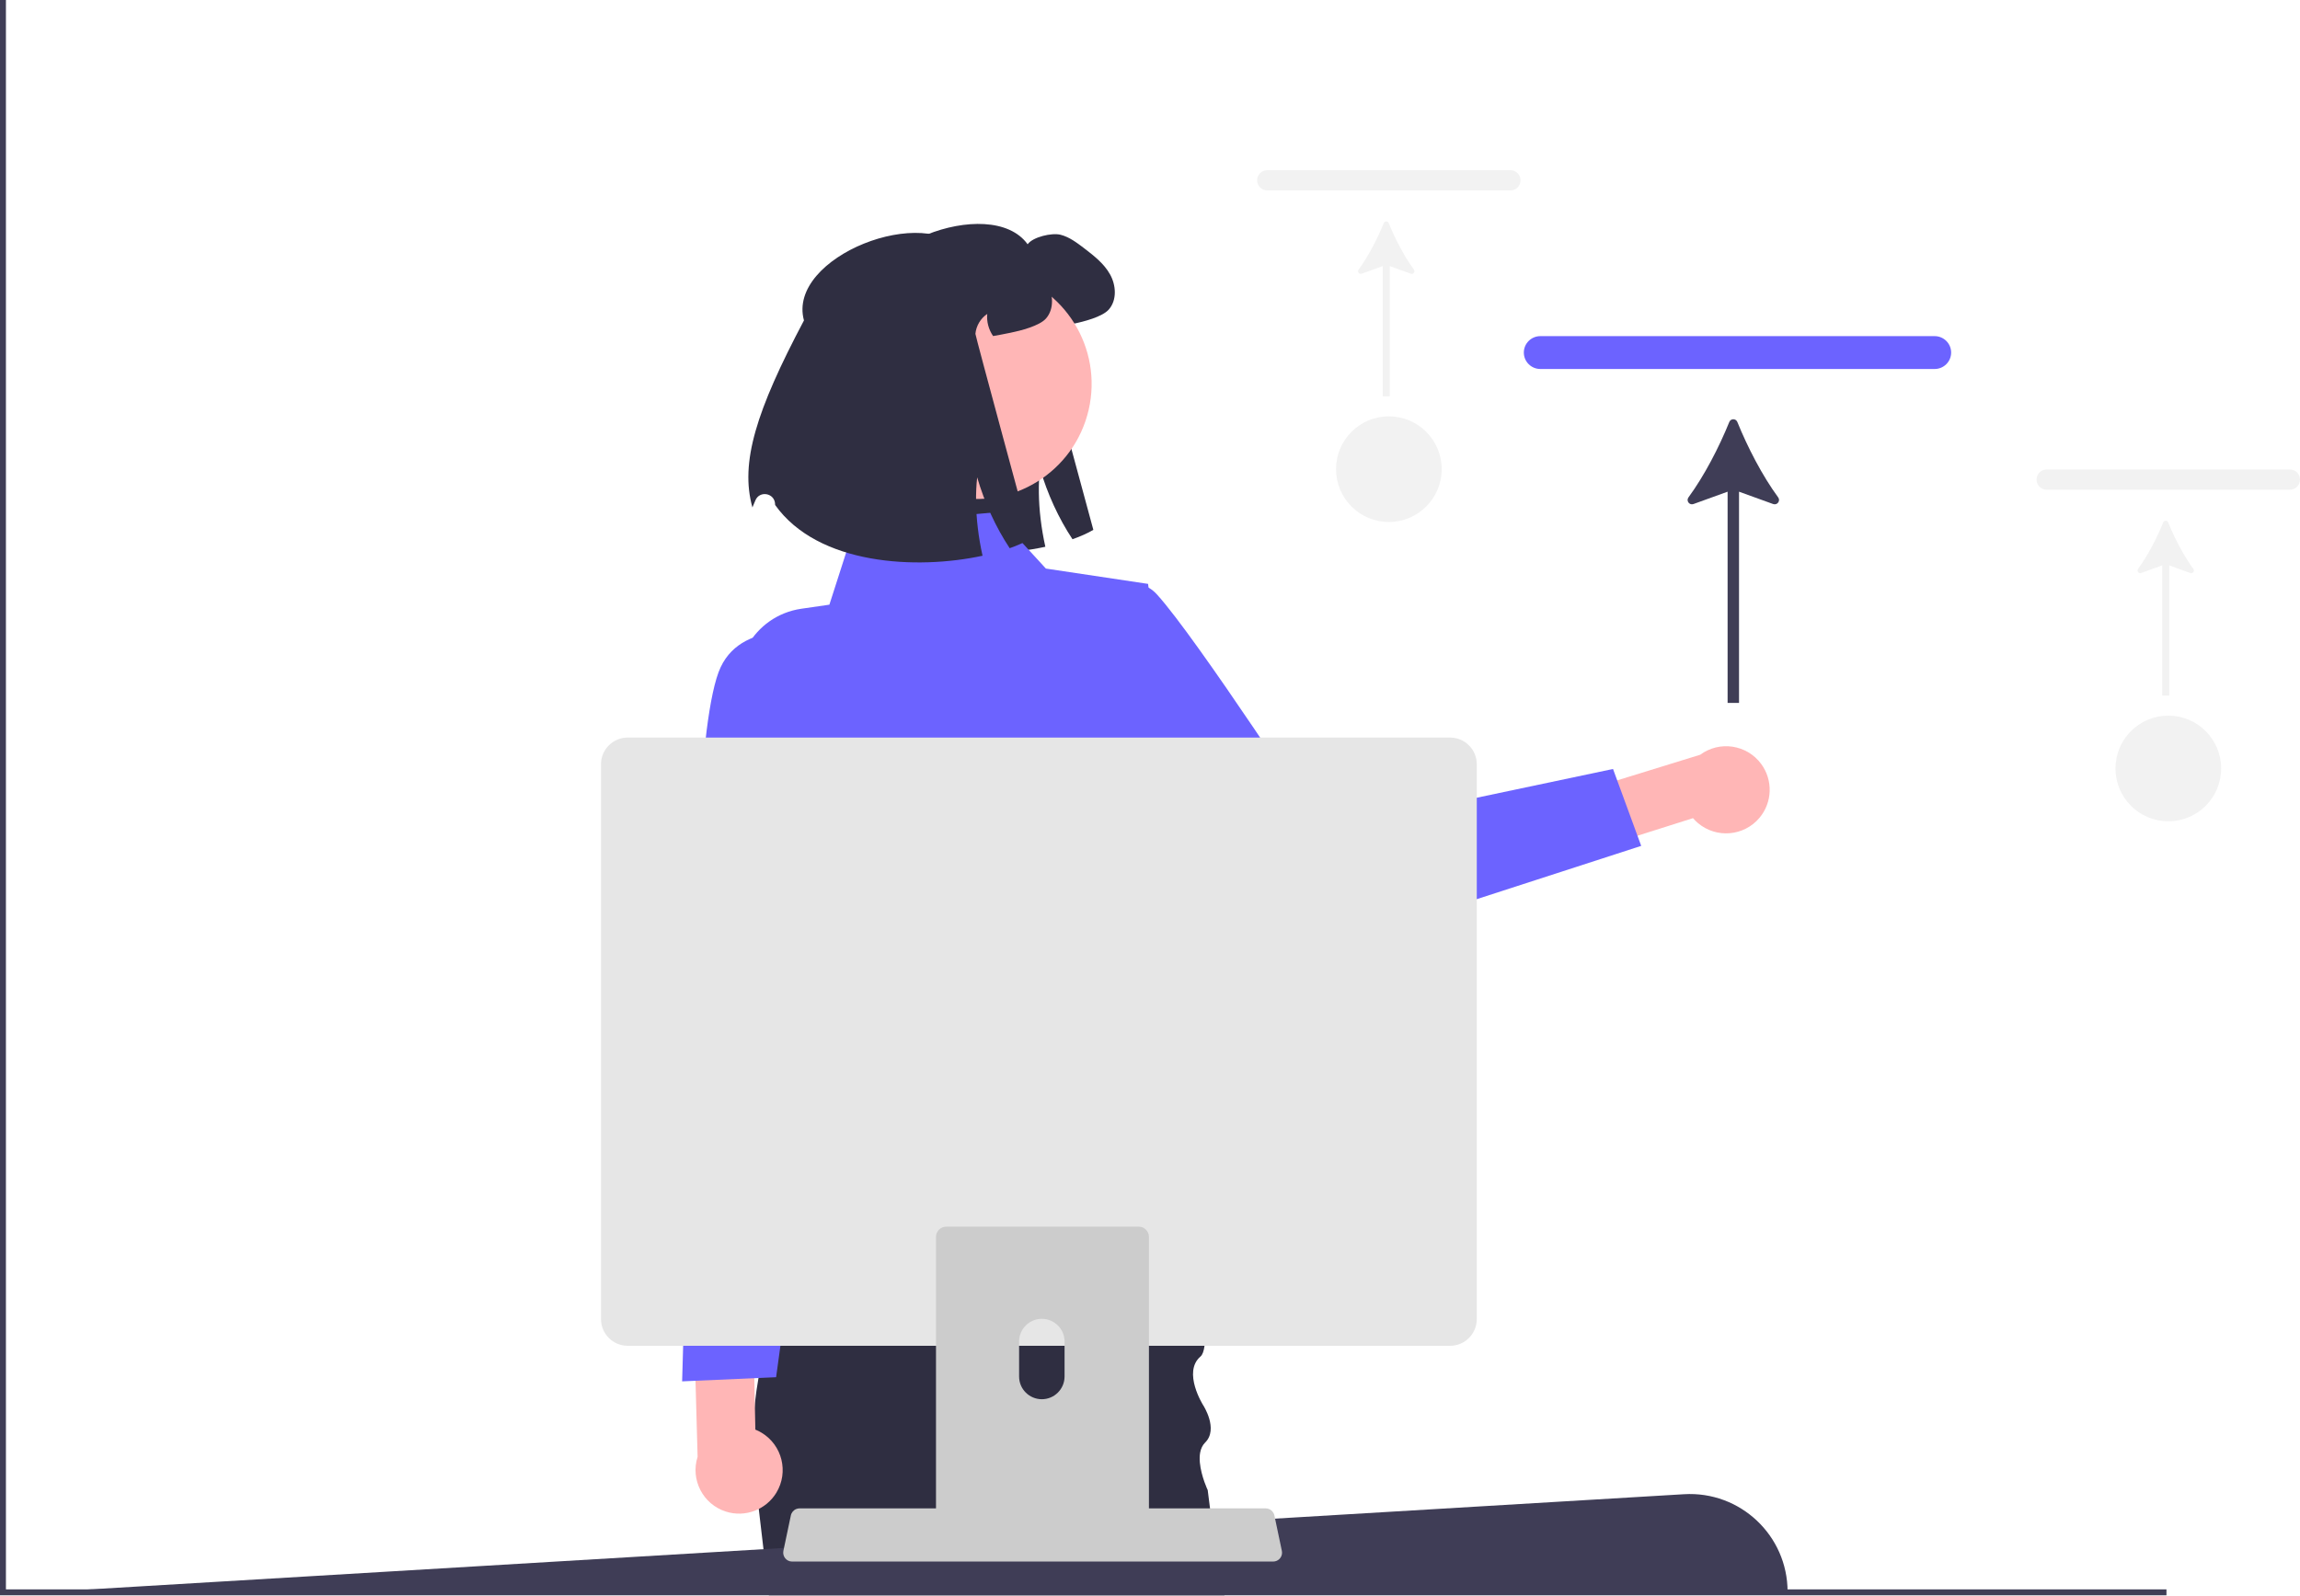
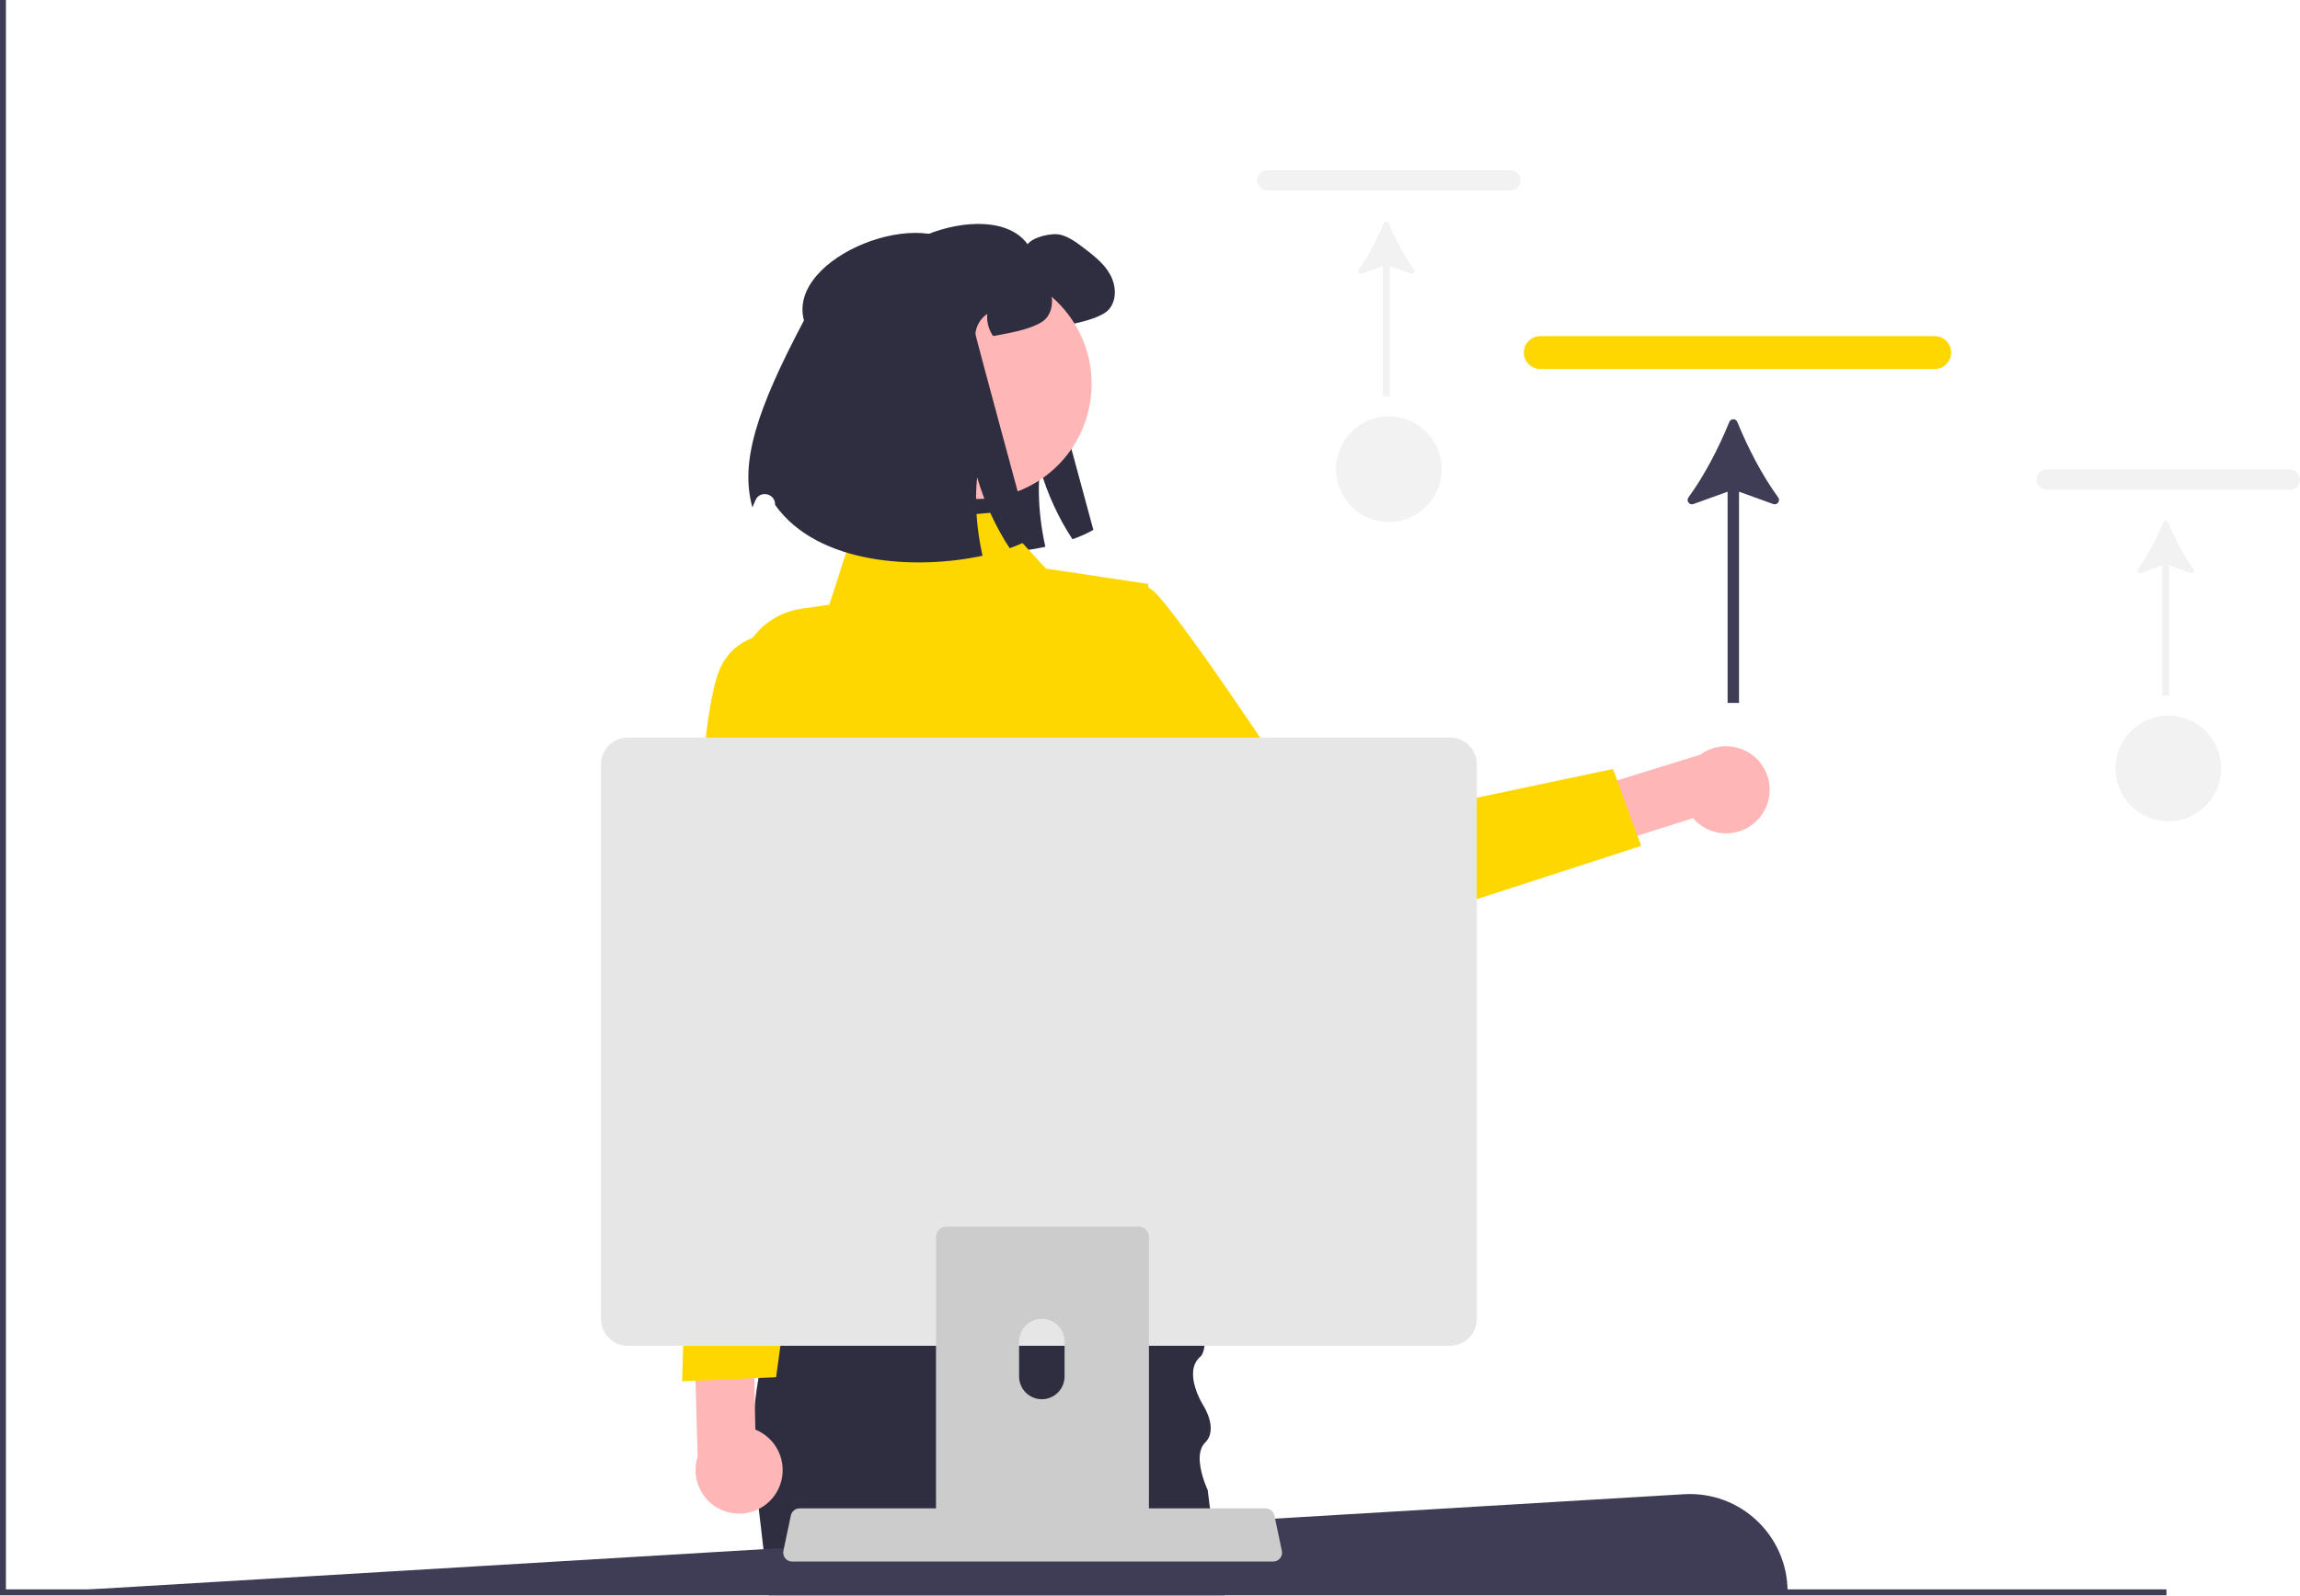
<svg xmlns="http://www.w3.org/2000/svg" width="776.057" height="538.35" viewBox="0 0 776.057 538.35" role="img" artist="Katerina Limpitsouni" source="https://undraw.co/">
  <path d="M292.462,105.107c-5.91-21.549,41.76-40.027,54.278-22.674,1.741-2.467,8.174-3.966,11.125-3.209,2.952,.757,5.434,2.649,7.856,4.48,3.33,2.558,6.781,5.207,8.824,8.885,2.059,3.663,2.376,8.658-.393,11.837-2.195,2.528-8.673,4.162-11.973,4.828-2.301,.469-4.238,.848-5.903,1.12-1.483-2.164-2.24-4.844-1.968-7.462-2.24,1.483-3.754,4.026-3.996,6.72-.045,.56,18.602,69.173,18.602,69.173-1.922,1.135-4.299,2.195-7.038,3.163-4.647-7.008-8.461-15.272-10.974-23.915-.575,5.343-.484,11.14,.212,17.028,.363,3.133,.908,6.282,1.604,9.43-22.159,4.783-55.489,3.209-69.99-17.134-.003-.084-.005-.168-.007-.253-.104-3.807-5.297-4.752-6.687-1.207-.352,.898-.676,1.674-.965,2.292-4.223-15.106,1.241-32.588,17.392-63.103Z" fill="#2f2e41" />
  <path d="M593.672,275.988c-5.243,6.219-14.534,7.009-20.753,1.766-.602-.508-1.163-1.063-1.677-1.661l-69.98,22.165-10.89-17.849,83.309-25.717c6.536-4.822,15.744-3.433,20.566,3.103,4.035,5.469,3.797,12.991-.576,18.194Z" fill="#ffb6b6" />
-   <path d="M345.842,220.601s30.99-34.857,44.49-20.05c13.499,14.807,55.616,79.692,55.616,79.692l98.313-20.742,9.507,25.946-111.63,36.174c-8.392,2.719-17.589-.101-23.014-7.057l-73.282-93.963Z" fill="#6c63ff" />
+   <path d="M345.842,220.601s30.99-34.857,44.49-20.05c13.499,14.807,55.616,79.692,55.616,79.692l98.313-20.742,9.507,25.946-111.63,36.174c-8.392,2.719-17.589-.101-23.014-7.057l-73.282-93.963Z" fill="#FFD700" />
  <path d="M413.15,538.35h-153.71l-.14-1.2-.09-.8-1.32-11.2-1.87-15.95-.72-6.13c-.05-.31-.1-.61-.14-.92-.63-3.99-.99-8-1.12-12-.19-5.5,.06-10.99,.65-16.41v-.03c.32-2.93,.73-5.83,1.24-8.7,.64-3.69,1.41-7.32,2.3-10.87,1.02-4.12,2.18-8.13,3.45-12,1.46-4.53,3.06-8.87,4.71-12.97,.18-.44,.36-.88,.53-1.31l.01-.01c8.7-21.21,18.58-35.7,18.58-35.7h111.98s5.18,22.73,7.75,41.5c.41,2.97,.75,5.83,1,8.49,.45,4.91,.58,9.13,.19,12-.24,1.78-.68,3.04-1.36,3.62-6.16,5.26,.89,16.42,.89,16.42,0,0,5.28,8.07,.68,12.61-.91,.9-1.43,2.06-1.68,3.36-.4,2.15-.05,4.65,.5,6.86,.55,2.22,1.31,4.15,1.73,5.14,.19,.44,.31,.69,.31,.69l.78,6.17,.76,5.94,1.29,10.2,.39,1.8,2.01,9.4,.17,.8,.25,1.2Z" fill="#2f2e41" />
-   <path d="M335.508,172.912l-46.998,4.186-8.662,26.956-9.44,1.367c-16.131,2.336-25.732,19.254-19.464,34.3l8.306,19.939s-12.2,37.658,2.784,53.481l6.377,69.688-14.384,45.941,168.133,5.427-28.639-57.625-.849-35.78s18.301-64.672,1.334-85.242l-6.62-58.51-34.49-5.173-17.387-18.954Z" fill="#6c63ff" />
+   <path d="M335.508,172.912l-46.998,4.186-8.662,26.956-9.44,1.367c-16.131,2.336-25.732,19.254-19.464,34.3l8.306,19.939s-12.2,37.658,2.784,53.481l6.377,69.688-14.384,45.941,168.133,5.427-28.639-57.625-.849-35.78s18.301-64.672,1.334-85.242l-6.62-58.51-34.49-5.173-17.387-18.954Z" fill="#FFD700" />
  <circle cx="329.504" cy="129.561" r="38.825" transform="translate(128.8703 421.2885) rotate(-76.94666)" fill="#ffb6b6" />
  <path d="M271.271,108.134c-5.91-21.549,41.76-40.027,54.278-22.674,1.741-2.467,8.174-3.966,11.125-3.209,2.952,.757,5.434,2.649,7.856,4.48,3.33,2.558,6.781,5.207,8.824,8.885,2.059,3.663,2.376,8.658-.393,11.837-2.195,2.528-8.673,4.162-11.973,4.828-2.301,.469-4.238,.848-5.903,1.12-1.483-2.164-2.24-4.844-1.968-7.462-2.24,1.483-3.754,4.026-3.996,6.72-.045,.56,18.602,69.173,18.602,69.173-1.922,1.135-4.299,2.195-7.038,3.163-4.647-7.008-8.461-15.272-10.974-23.915-.575,5.343-.484,11.14,.212,17.028,.363,3.133,.908,6.282,1.604,9.43-22.159,4.783-55.489,3.209-69.99-17.134-.003-.084-.005-.168-.007-.253-.104-3.807-5.297-4.752-6.687-1.207-.352,.898-.676,1.674-.965,2.292-4.223-15.106,1.241-32.588,17.392-63.103Z" fill="#2f2e41" />
  <path d="M603.16,537.15H81.16l-81,1,568.062-33.914c18.949-1.131,34.938,13.931,34.938,32.914v0Z" fill="#3f3d56" />
  <polygon points="731 536.35 731 538.35 0 538.35 0 0 2 0 2 536.35 731 536.35" fill="#3f3d56" />
-   <path d="M652.783,124.519h-133.052c-3.068,0-5.565-2.487-5.565-5.544s2.497-5.543,5.565-5.543h133.052c3.068,0,5.564,2.486,5.564,5.543s-2.495,5.544-5.564,5.544Z" fill="#6c63ff" />
+   <path d="M652.783,124.519h-133.052c-3.068,0-5.565-2.487-5.565-5.544s2.497-5.543,5.565-5.543h133.052c3.068,0,5.564,2.486,5.564,5.543s-2.495,5.544-5.564,5.544Z" fill="#FFD700" />
  <path d="M586.206,142.4c-.497-1.226-2.215-1.225-2.712,0-3.469,8.552-8.408,18.129-13.78,25.448-.86,1.172,.326,2.738,1.692,2.243l11.515-4.166v71.284h3.855v-71.284l11.52,4.167c1.367,.494,2.552-1.071,1.692-2.243-5.372-7.319-10.311-16.897-13.783-25.449Z" fill="#3f3d56" />
  <path d="M772.627,165.267h-82.03c-1.892,0-3.431-1.534-3.431-3.418s1.539-3.418,3.431-3.418h82.03c1.892,0,3.43,1.533,3.43,3.418s-1.538,3.418-3.43,3.418Z" fill="#f2f2f2" />
  <path d="M731.581,176.291c-.307-.756-1.365-.756-1.672,0-2.139,5.272-5.184,11.177-8.496,15.689-.53,.722,.201,1.688,1.043,1.383l7.099-2.568v43.949h2.377v-43.949l7.102,2.569c.843,.305,1.574-.661,1.043-1.383-3.312-4.512-6.357-10.417-8.497-15.69Z" fill="#f2f2f2" />
  <circle cx="731.625" cy="259.325" r="17.825" fill="#f2f2f2" />
  <path d="M509.627,64.267h-82.03c-1.892,0-3.431-1.534-3.431-3.418s1.539-3.418,3.431-3.418h82.03c1.892,0,3.43,1.533,3.43,3.418s-1.538,3.418-3.43,3.418Z" fill="#f2f2f2" />
  <path d="M468.581,75.291c-.307-.756-1.365-.756-1.672,0-2.139,5.272-5.184,11.177-8.496,15.689-.53,.722,.201,1.688,1.043,1.383l7.099-2.568v43.949h2.377v-43.949l7.102,2.569c.843,.305,1.574-.661,1.043-1.383-3.312-4.512-6.357-10.417-8.497-15.69Z" fill="#f2f2f2" />
  <circle cx="468.625" cy="158.325" r="17.825" fill="#f2f2f2" />
  <path d="M261.968,503.708c4.206-6.962,1.972-16.015-4.99-20.221-.674-.407-1.38-.76-2.111-1.055l-1.476-73.391-20.4-4.583,2.391,87.155c-2.469,7.738,1.803,16.012,9.542,18.481,6.475,2.066,13.522-.575,17.046-6.386Z" fill="#ffb6b6" />
-   <path d="M276.16,214.15s-25-6-33,11-8.681,90.976-8.681,90.976l-4.319,150.024,31.712-1.398,25.288-184.602-11-66Z" fill="#6c63ff" />
+   <path d="M276.16,214.15s-25-6-33,11-8.681,90.976-8.681,90.976l-4.319,150.024,31.712-1.398,25.288-184.602-11-66Z" fill="#FFD700" />
  <g>
    <path d="M264.939,525.845c.563,.706,1.418,1.115,2.32,1.11h162.34c1.65-.002,2.986-1.341,2.984-2.991-0-.205-.022-.409-.064-.609l-2.52-11.97c-.212-.992-.912-1.809-1.86-2.17-.338-.133-.697-.2-1.06-.2h-157.31c-.363-0-.722,.068-1.06,.2-.948,.361-1.648,1.178-1.86,2.17l-2.52,11.97c-.182,.88,.042,1.794,.61,2.49Z" fill="#ccc" />
    <path d="M202.789,257.885v187.26c.004,4.969,4.031,8.996,9,9H489.289c4.969-.004,8.996-4.031,9-9v-187.26c-.012-4.964-4.036-8.984-9-8.99H211.789c-4.964,.006-8.988,4.026-9,8.99Z" fill="#e6e6e6" />
    <path d="M385.24,414.1c-.33-.11-.68-.16-1.03-.16h-64.92c-1.91,0-3.47,1.55-3.47,3.46v102.56h71.85v-102.56c0-1.51-.98-2.85-2.43-3.3Zm-26.04,50.44c-.02,4.24-3.47,7.66-7.71,7.64-4.21-.03-7.61-3.43-7.63-7.64v-11.9c.04-4.23,3.51-7.63,7.74-7.59,4.18,.04,7.56,3.42,7.6,7.59v11.9Z" fill="#ccc" />
  </g>
</svg>
